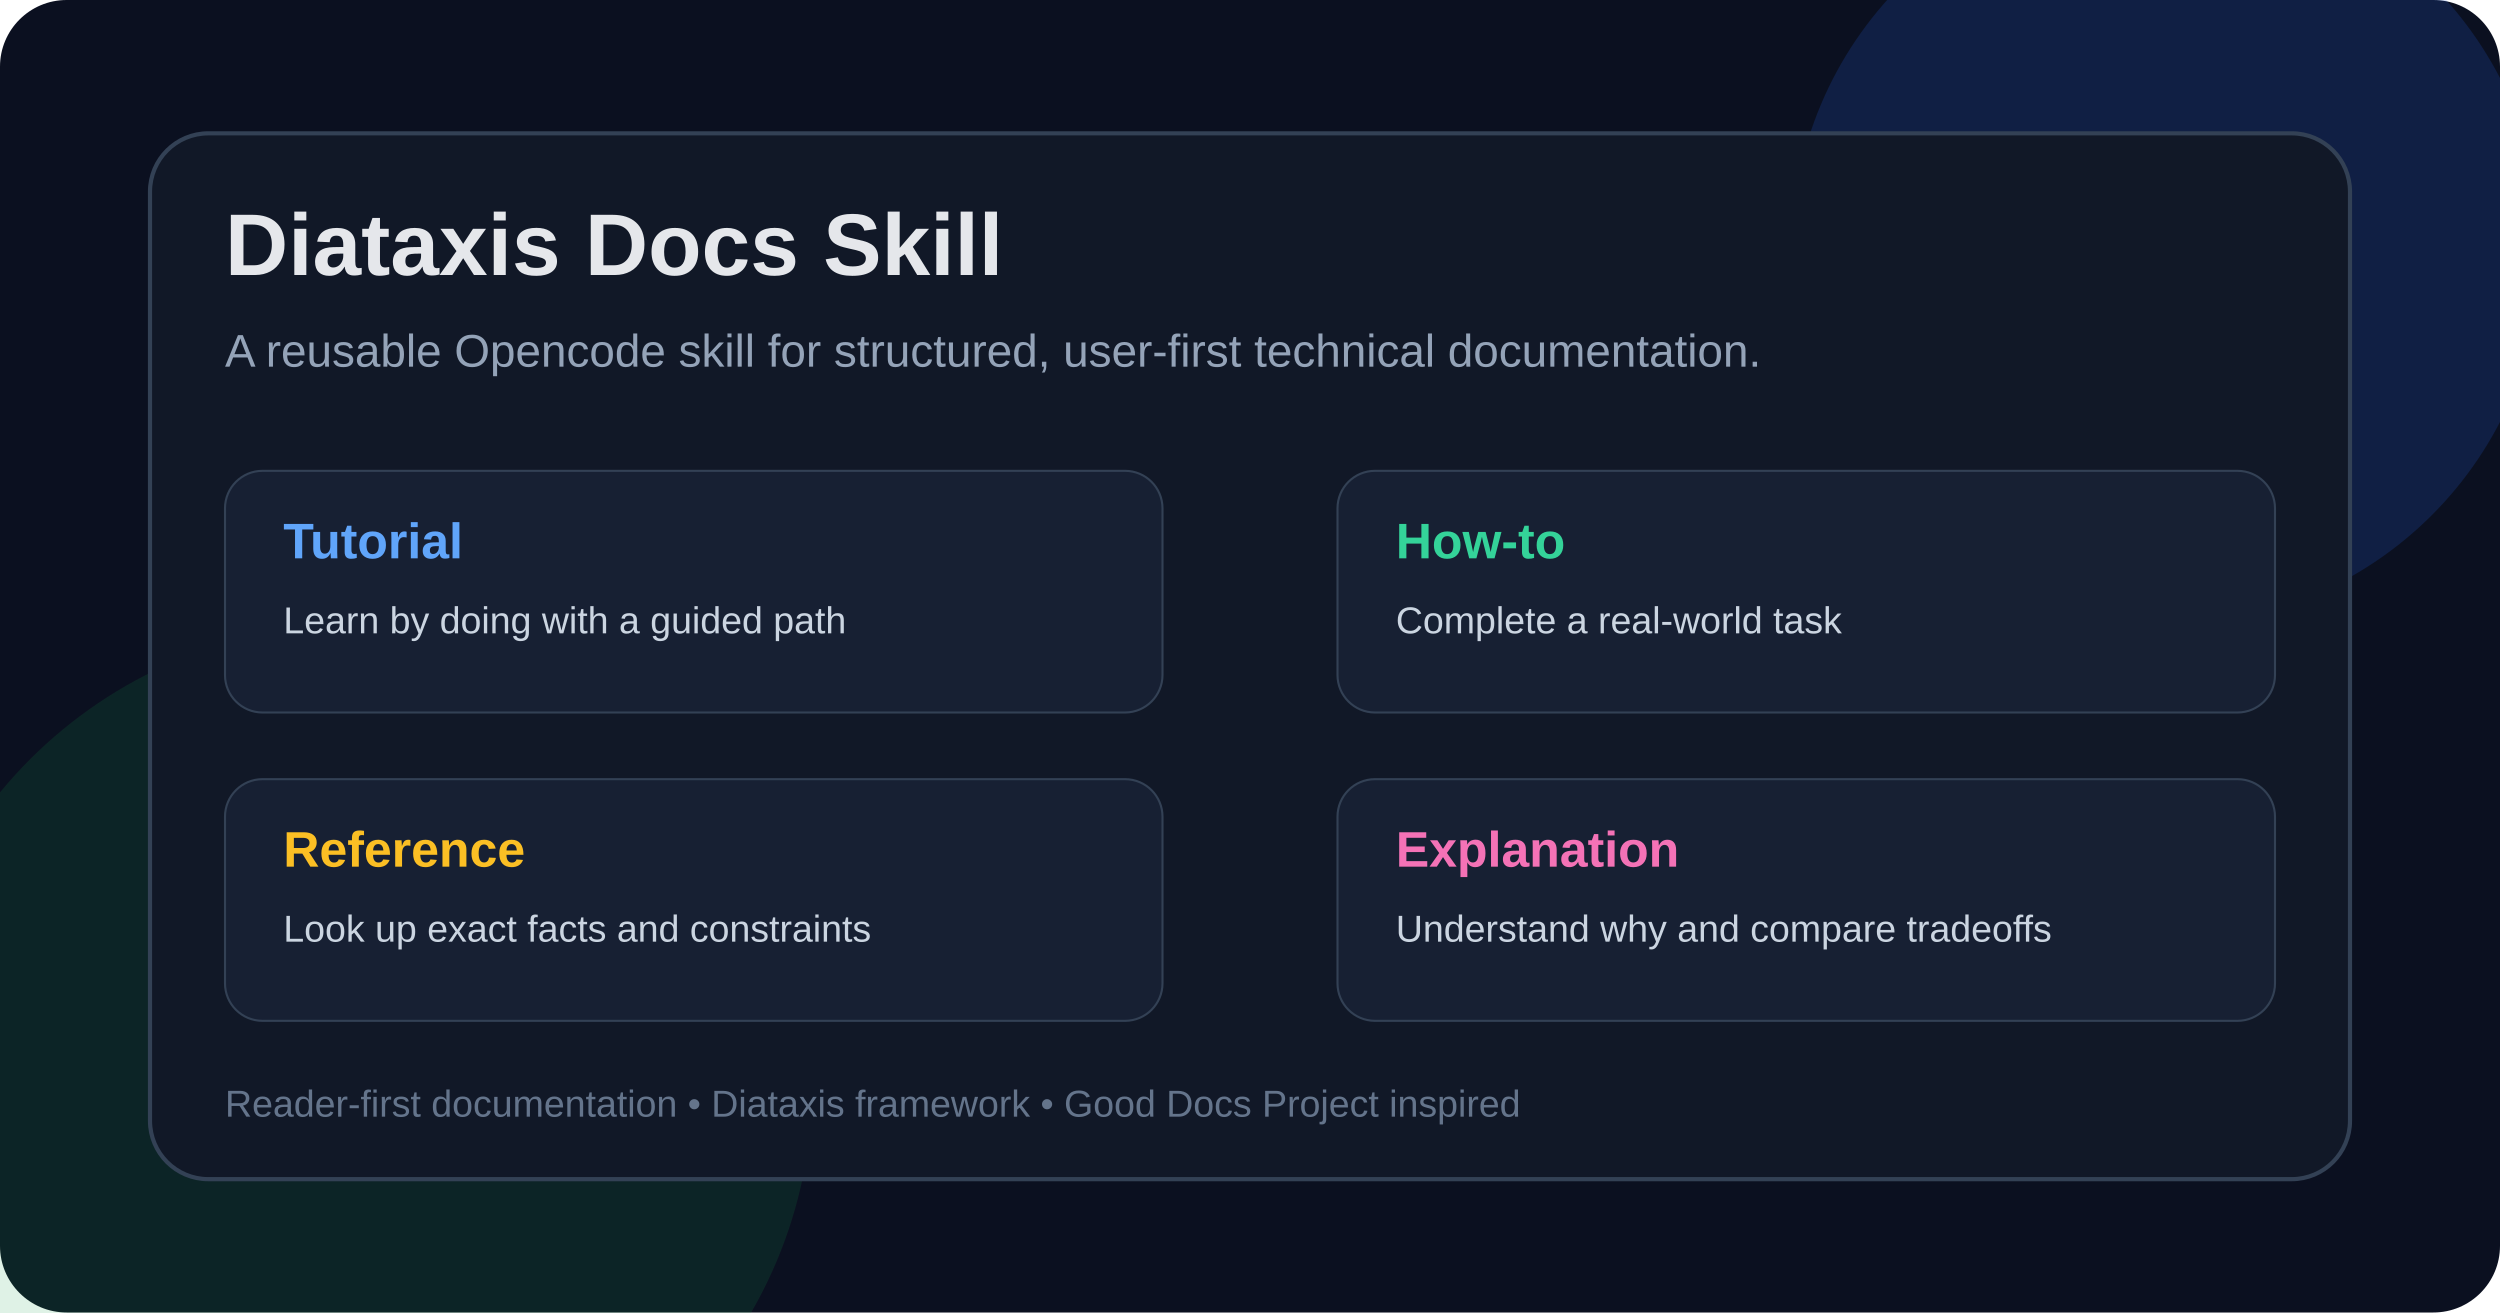
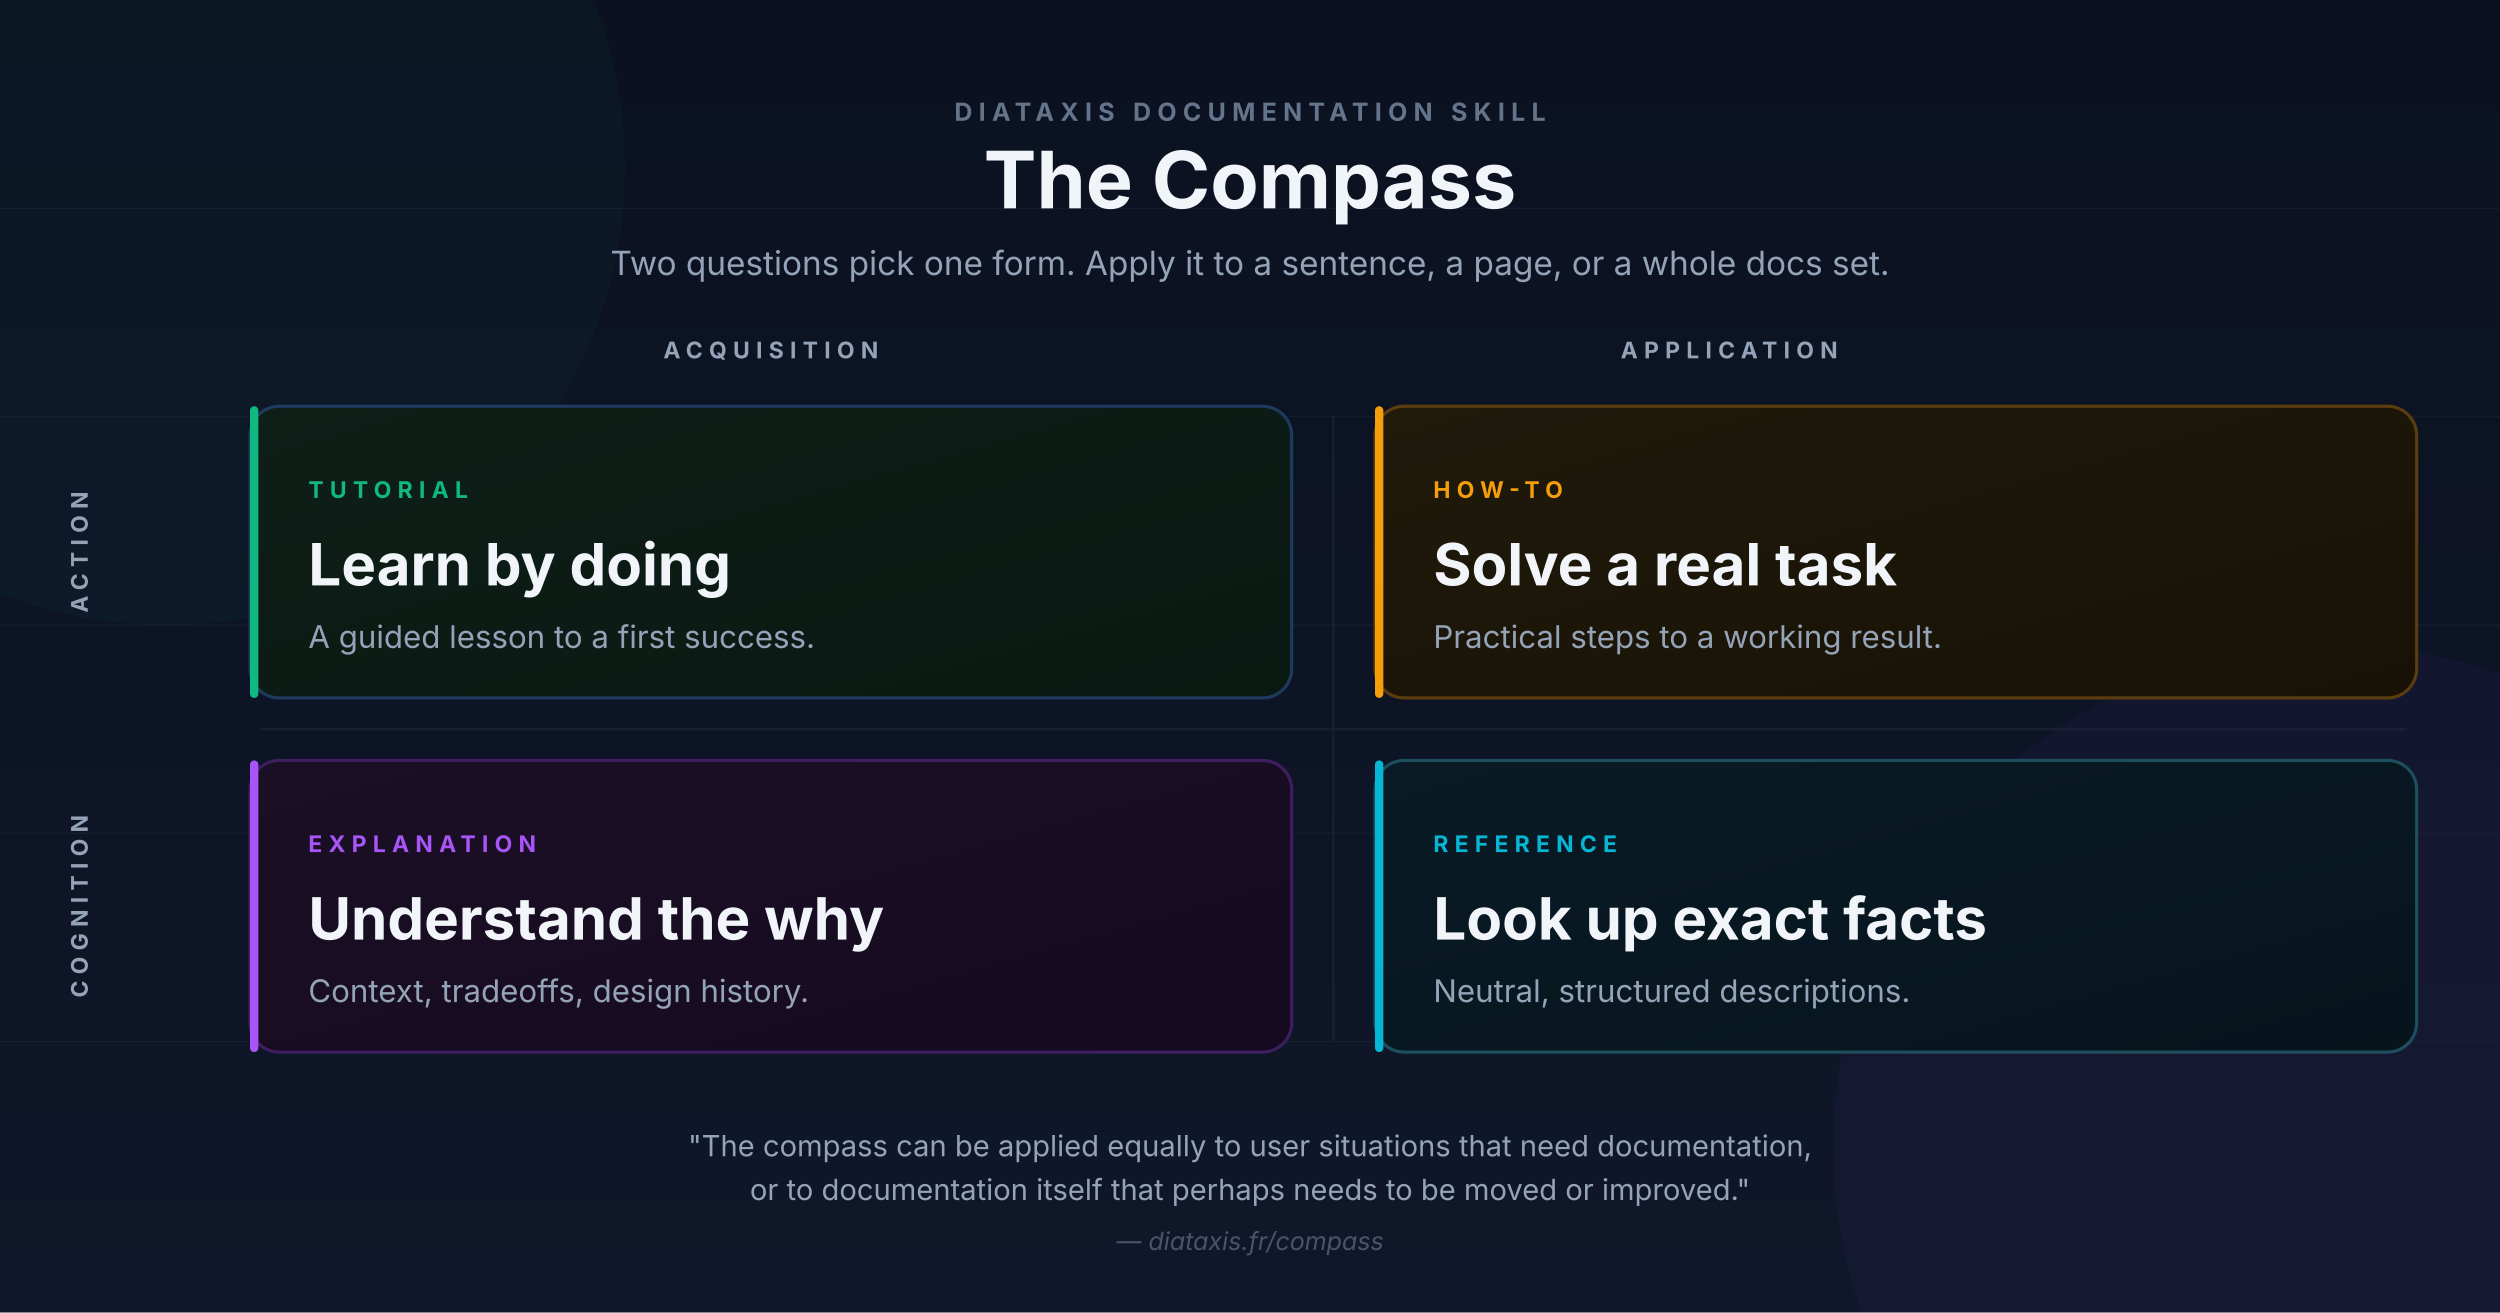
- <svg xmlns="http://www.w3.org/2000/svg" width="1200" height="630" viewBox="0 0 1200 630" fill="none">
-   <rect width="1200" height="630" rx="32" fill="#0B1020" />
-   <circle cx="1040" cy="120" r="180" fill="#2563EB" opacity="0.18" />
-   <circle cx="170" cy="520" r="220" fill="#16A34A" opacity="0.14" />
-   <rect x="72" y="64" width="1056" height="502" rx="28" fill="#111827" stroke="#334155" stroke-width="2" />
-   <text x="108" y="132" fill="#E5E7EB" font-family="Segoe UI, Arial, sans-serif" font-size="42" font-weight="700">Diataxis Docs Skill</text>
-   <text x="108" y="176" fill="#94A3B8" font-family="Segoe UI, Arial, sans-serif" font-size="22">A reusable Opencode skill for structured, user-first technical documentation.</text>
-   <g transform="translate(108 226)">
-     <rect width="450" height="116" rx="18" fill="#172033" stroke="#334155" />
-     <text x="28" y="42" fill="#60A5FA" font-family="Segoe UI, Arial, sans-serif" font-size="24" font-weight="700">Tutorial</text>
-     <text x="28" y="78" fill="#CBD5E1" font-family="Segoe UI, Arial, sans-serif" font-size="18">Learn by doing with a guided path</text>
+ <svg xmlns="http://www.w3.org/2000/svg" width="1200" height="630" viewBox="0 0 1200 630" font-family="Inter, 'Segoe UI', system-ui, -apple-system, Arial, sans-serif">
+   <defs>
+     <linearGradient id="bg" x1="0" y1="0" x2="0" y2="1">
+       <stop offset="0" stop-color="#0B1120" />
+       <stop offset="1" stop-color="#0F172A" />
+     </linearGradient>
+     <linearGradient id="card-tutorial" x1="0" y1="0" x2="1" y2="1">
+       <stop offset="0" stop-color="#0E1F18" />
+       <stop offset="1" stop-color="#0A1812" />
+     </linearGradient>
+     <linearGradient id="card-howto" x1="0" y1="0" x2="1" y2="1">
+       <stop offset="0" stop-color="#1F1A0A" />
+       <stop offset="1" stop-color="#181206" />
+     </linearGradient>
+     <linearGradient id="card-explanation" x1="0" y1="0" x2="1" y2="1">
+       <stop offset="0" stop-color="#1B0F26" />
+       <stop offset="1" stop-color="#150A1F" />
+     </linearGradient>
+     <linearGradient id="card-reference" x1="0" y1="0" x2="1" y2="1">
+       <stop offset="0" stop-color="#0A1B26" />
+       <stop offset="1" stop-color="#06141C" />
+     </linearGradient>
+   </defs>
+   <rect width="1200" height="630" fill="url(#bg)" />
+   <circle cx="80" cy="80" r="220" fill="#10B981" opacity="0.04" />
+   <circle cx="1120" cy="550" r="240" fill="#A855F7" opacity="0.04" />
+   <g stroke="#1E293B" stroke-width="0.5" opacity="0.5">
+     <line x1="0" y1="100" x2="1200" y2="100" />
+     <line x1="0" y1="200" x2="1200" y2="200" />
+     <line x1="0" y1="300" x2="1200" y2="300" />
+     <line x1="0" y1="400" x2="1200" y2="400" />
+     <line x1="0" y1="500" x2="1200" y2="500" />
  </g>
-   <g transform="translate(642 226)">
-     <rect width="450" height="116" rx="18" fill="#172033" stroke="#334155" />
-     <text x="28" y="42" fill="#34D399" font-family="Segoe UI, Arial, sans-serif" font-size="24" font-weight="700">How-to</text>
-     <text x="28" y="78" fill="#CBD5E1" font-family="Segoe UI, Arial, sans-serif" font-size="18">Complete a real-world task</text>
+   <text x="600" y="58" text-anchor="middle" fill="#64748B" font-size="12" font-weight="700" letter-spacing="3">DIATAXIS DOCUMENTATION SKILL</text>
+   <text x="600" y="100" text-anchor="middle" fill="#F1F5F9" font-size="38" font-weight="700">The Compass</text>
+   <text x="600" y="132" text-anchor="middle" fill="#94A3B8" font-size="16">Two questions pick one form. Apply it to a sentence, a page, or a whole docs set.</text>
+   <text x="370" y="172" text-anchor="middle" fill="#94A3B8" font-size="11" font-weight="700" letter-spacing="3">ACQUISITION</text>
+   <text x="830" y="172" text-anchor="middle" fill="#94A3B8" font-size="11" font-weight="700" letter-spacing="3">APPLICATION</text>
+   <text transform="rotate(-90 38 265)" x="38" y="265" text-anchor="middle" dominant-baseline="middle" fill="#94A3B8" font-size="11" font-weight="700" letter-spacing="3">ACTION</text>
+   <text transform="rotate(-90 38 435)" x="38" y="435" text-anchor="middle" dominant-baseline="middle" fill="#94A3B8" font-size="11" font-weight="700" letter-spacing="3">COGNITION</text>
+   <g transform="translate(120 195)">
+     <rect width="500" height="140" rx="14" fill="url(#card-tutorial)" stroke="#1E3A5F" stroke-width="1.5" />
+     <rect x="0" y="0" width="4" height="140" rx="2" fill="#10B981" />
+     <text x="28" y="44" fill="#10B981" font-size="11" font-weight="700" letter-spacing="3">TUTORIAL</text>
+     <text x="28" y="86" fill="#F1F5F9" font-size="28" font-weight="700">Learn by doing</text>
+     <text x="28" y="116" fill="#94A3B8" font-size="15">A guided lesson to a first success.</text>
  </g>
-   <g transform="translate(108 374)">
-     <rect width="450" height="116" rx="18" fill="#172033" stroke="#334155" />
-     <text x="28" y="42" fill="#FBBF24" font-family="Segoe UI, Arial, sans-serif" font-size="24" font-weight="700">Reference</text>
-     <text x="28" y="78" fill="#CBD5E1" font-family="Segoe UI, Arial, sans-serif" font-size="18">Look up exact facts and constraints</text>
+   <g transform="translate(660 195)">
+     <rect width="500" height="140" rx="14" fill="url(#card-howto)" stroke="#5C3D0F" stroke-width="1.5" />
+     <rect x="0" y="0" width="4" height="140" rx="2" fill="#F59E0B" />
+     <text x="28" y="44" fill="#F59E0B" font-size="11" font-weight="700" letter-spacing="3">HOW-TO</text>
+     <text x="28" y="86" fill="#F1F5F9" font-size="28" font-weight="700">Solve a real task</text>
+     <text x="28" y="116" fill="#94A3B8" font-size="15">Practical steps to a working result.</text>
  </g>
-   <g transform="translate(642 374)">
-     <rect width="450" height="116" rx="18" fill="#172033" stroke="#334155" />
-     <text x="28" y="42" fill="#F472B6" font-family="Segoe UI, Arial, sans-serif" font-size="24" font-weight="700">Explanation</text>
-     <text x="28" y="78" fill="#CBD5E1" font-family="Segoe UI, Arial, sans-serif" font-size="18">Understand why and compare tradeoffs</text>
+   <g transform="translate(120 365)">
+     <rect width="500" height="140" rx="14" fill="url(#card-explanation)" stroke="#3F1E5F" stroke-width="1.5" />
+     <rect x="0" y="0" width="4" height="140" rx="2" fill="#A855F7" />
+     <text x="28" y="44" fill="#A855F7" font-size="11" font-weight="700" letter-spacing="3">EXPLANATION</text>
+     <text x="28" y="86" fill="#F1F5F9" font-size="28" font-weight="700">Understand the why</text>
+     <text x="28" y="116" fill="#94A3B8" font-size="15">Context, tradeoffs, design history.</text>
  </g>
-   <text x="108" y="536" fill="#64748B" font-family="Segoe UI, Arial, sans-serif" font-size="18">Reader-first documentation • Diataxis framework • Good Docs Project inspired</text>
+   <g transform="translate(660 365)">
+     <rect width="500" height="140" rx="14" fill="url(#card-reference)" stroke="#1E4F5F" stroke-width="1.5" />
+     <rect x="0" y="0" width="4" height="140" rx="2" fill="#06B6D4" />
+     <text x="28" y="44" fill="#06B6D4" font-size="11" font-weight="700" letter-spacing="3">REFERENCE</text>
+     <text x="28" y="86" fill="#F1F5F9" font-size="28" font-weight="700">Look up exact facts</text>
+     <text x="28" y="116" fill="#94A3B8" font-size="15">Neutral, structured descriptions.</text>
+   </g>
+   <line x1="640" y1="200" x2="640" y2="500" stroke="#1E293B" stroke-width="1" opacity="0.6" />
+   <line x1="125" y1="350" x2="1155" y2="350" stroke="#1E293B" stroke-width="1" opacity="0.6" />
+   <text x="600" y="555" text-anchor="middle" fill="#94A3B8" font-size="14">"The compass can be applied equally to user situations that need documentation,</text>
+   <text x="600" y="576" text-anchor="middle" fill="#94A3B8" font-size="14">or to documentation itself that perhaps needs to be moved or improved."</text>
+   <text x="600" y="600" text-anchor="middle" fill="#475569" font-size="12" font-style="italic">— diataxis.fr/compass</text>
</svg>
